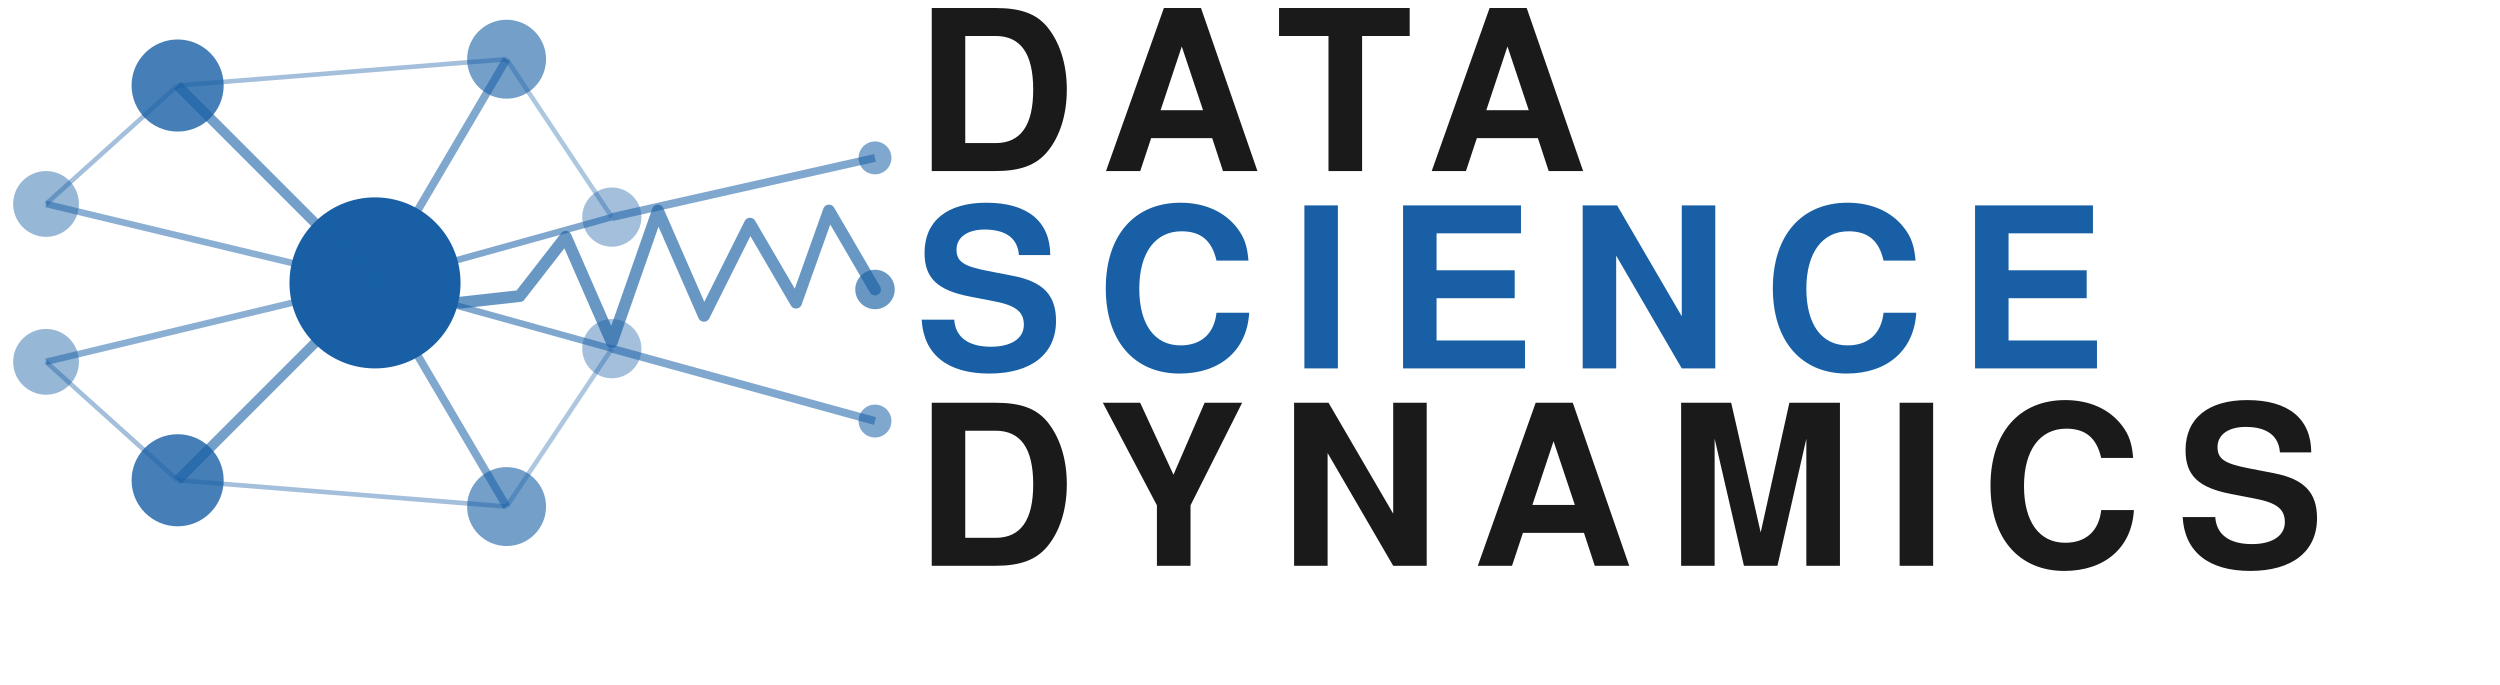
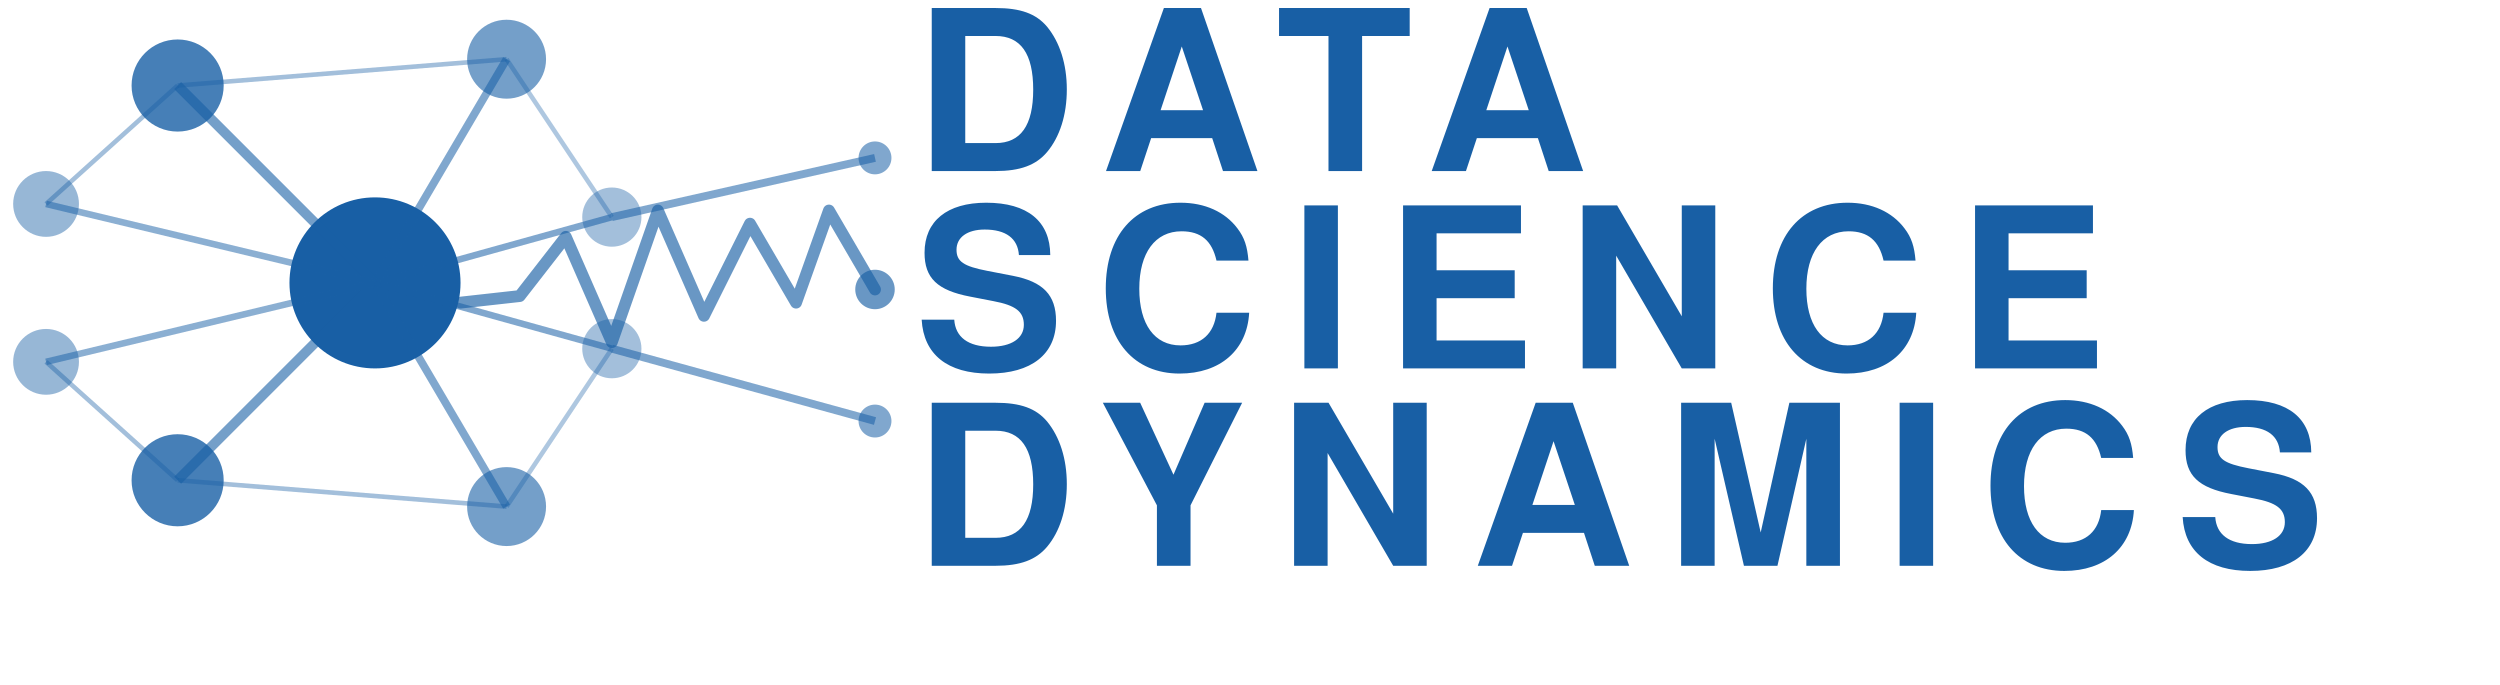
<svg xmlns="http://www.w3.org/2000/svg" viewBox="33 42 380 104">
  <g transform="translate(90, 85)">
    <circle cx="0" cy="0" r="13" fill="#185FA5" />
    <circle cx="-30" cy="-30" r="7" fill="#185FA5" opacity="0.8" />
    <circle cx="20" cy="-34" r="6" fill="#185FA5" opacity="0.6" />
    <circle cx="-50" cy="-12" r="5" fill="#185FA5" opacity="0.45" />
    <circle cx="-30" cy="30" r="7" fill="#185FA5" opacity="0.8" />
    <circle cx="20" cy="34" r="6" fill="#185FA5" opacity="0.6" />
    <circle cx="-50" cy="12" r="5" fill="#185FA5" opacity="0.45" />
    <circle cx="36" cy="-10" r="4.5" fill="#185FA5" opacity="0.4" />
    <circle cx="36" cy="10" r="4.5" fill="#185FA5" opacity="0.4" />
    <line x1="0" y1="0" x2="-30" y2="-30" stroke="#185FA5" stroke-width="1.5" opacity="0.6" />
    <line x1="0" y1="0" x2="20" y2="-34" stroke="#185FA5" stroke-width="1.2" opacity="0.55" />
    <line x1="0" y1="0" x2="-50" y2="-12" stroke="#185FA5" stroke-width="1" opacity="0.5" />
    <line x1="0" y1="0" x2="-30" y2="30" stroke="#185FA5" stroke-width="1.5" opacity="0.6" />
    <line x1="0" y1="0" x2="20" y2="34" stroke="#185FA5" stroke-width="1.2" opacity="0.55" />
    <line x1="0" y1="0" x2="-50" y2="12" stroke="#185FA5" stroke-width="1" opacity="0.5" />
    <line x1="0" y1="0" x2="36" y2="-10" stroke="#185FA5" stroke-width="1" opacity="0.55" />
    <line x1="0" y1="0" x2="36" y2="10" stroke="#185FA5" stroke-width="1" opacity="0.55" />
    <line x1="-30" y1="-30" x2="20" y2="-34" stroke="#185FA5" stroke-width="0.7" opacity="0.4" />
    <line x1="-30" y1="-30" x2="-50" y2="-12" stroke="#185FA5" stroke-width="0.7" opacity="0.4" />
    <line x1="-30" y1="30" x2="20" y2="34" stroke="#185FA5" stroke-width="0.7" opacity="0.4" />
    <line x1="-30" y1="30" x2="-50" y2="12" stroke="#185FA5" stroke-width="0.7" opacity="0.4" />
    <line x1="36" y1="-10" x2="20" y2="-34" stroke="#185FA5" stroke-width="0.7" opacity="0.35" />
    <line x1="36" y1="10" x2="20" y2="34" stroke="#185FA5" stroke-width="0.7" opacity="0.35" />
  </g>
  <line x1="126" y1="75" x2="166" y2="66" stroke="#185FA5" stroke-width="1.2" opacity="0.55" />
  <circle cx="166" cy="66" r="2.5" fill="#185FA5" opacity="0.55" />
  <path d="M103,88 L112,87 L119,78 L126,94 L133,74 L140,90 L147,76 L154,88 L159,74 L166,86" fill="none" stroke="#185FA5" stroke-width="1.8" opacity="0.65" stroke-linecap="round" stroke-linejoin="round" />
  <circle cx="166" cy="86" r="3" fill="#185FA5" opacity="0.65" />
  <line x1="126" y1="95" x2="166" y2="106" stroke="#185FA5" stroke-width="1.2" opacity="0.55" />
  <circle cx="166" cy="106" r="2.5" fill="#185FA5" opacity="0.55" />
-   <text x="172" y="68" font-family="Helvetica, Arial, sans-serif" font-size="34" font-weight="700" fill="#1a1a1a" letter-spacing="5">DATA</text>
+   <text x="172" y="68" font-family="Helvetica, Arial, sans-serif" font-size="34" font-weight="700" fill="#185FA5" letter-spacing="5">DATA</text>
  <text x="172" y="98" font-family="Helvetica, Arial, sans-serif" font-size="34" font-weight="700" fill="#185FA5" letter-spacing="5">SCIENCE</text>
-   <text x="172" y="128" font-family="Helvetica, Arial, sans-serif" font-size="34" font-weight="700" fill="#1a1a1a" letter-spacing="5">DYNAMICS</text>
+   <text x="172" y="128" font-family="Helvetica, Arial, sans-serif" font-size="34" font-weight="700" fill="#185FA5" letter-spacing="5">DYNAMICS</text>
</svg>
